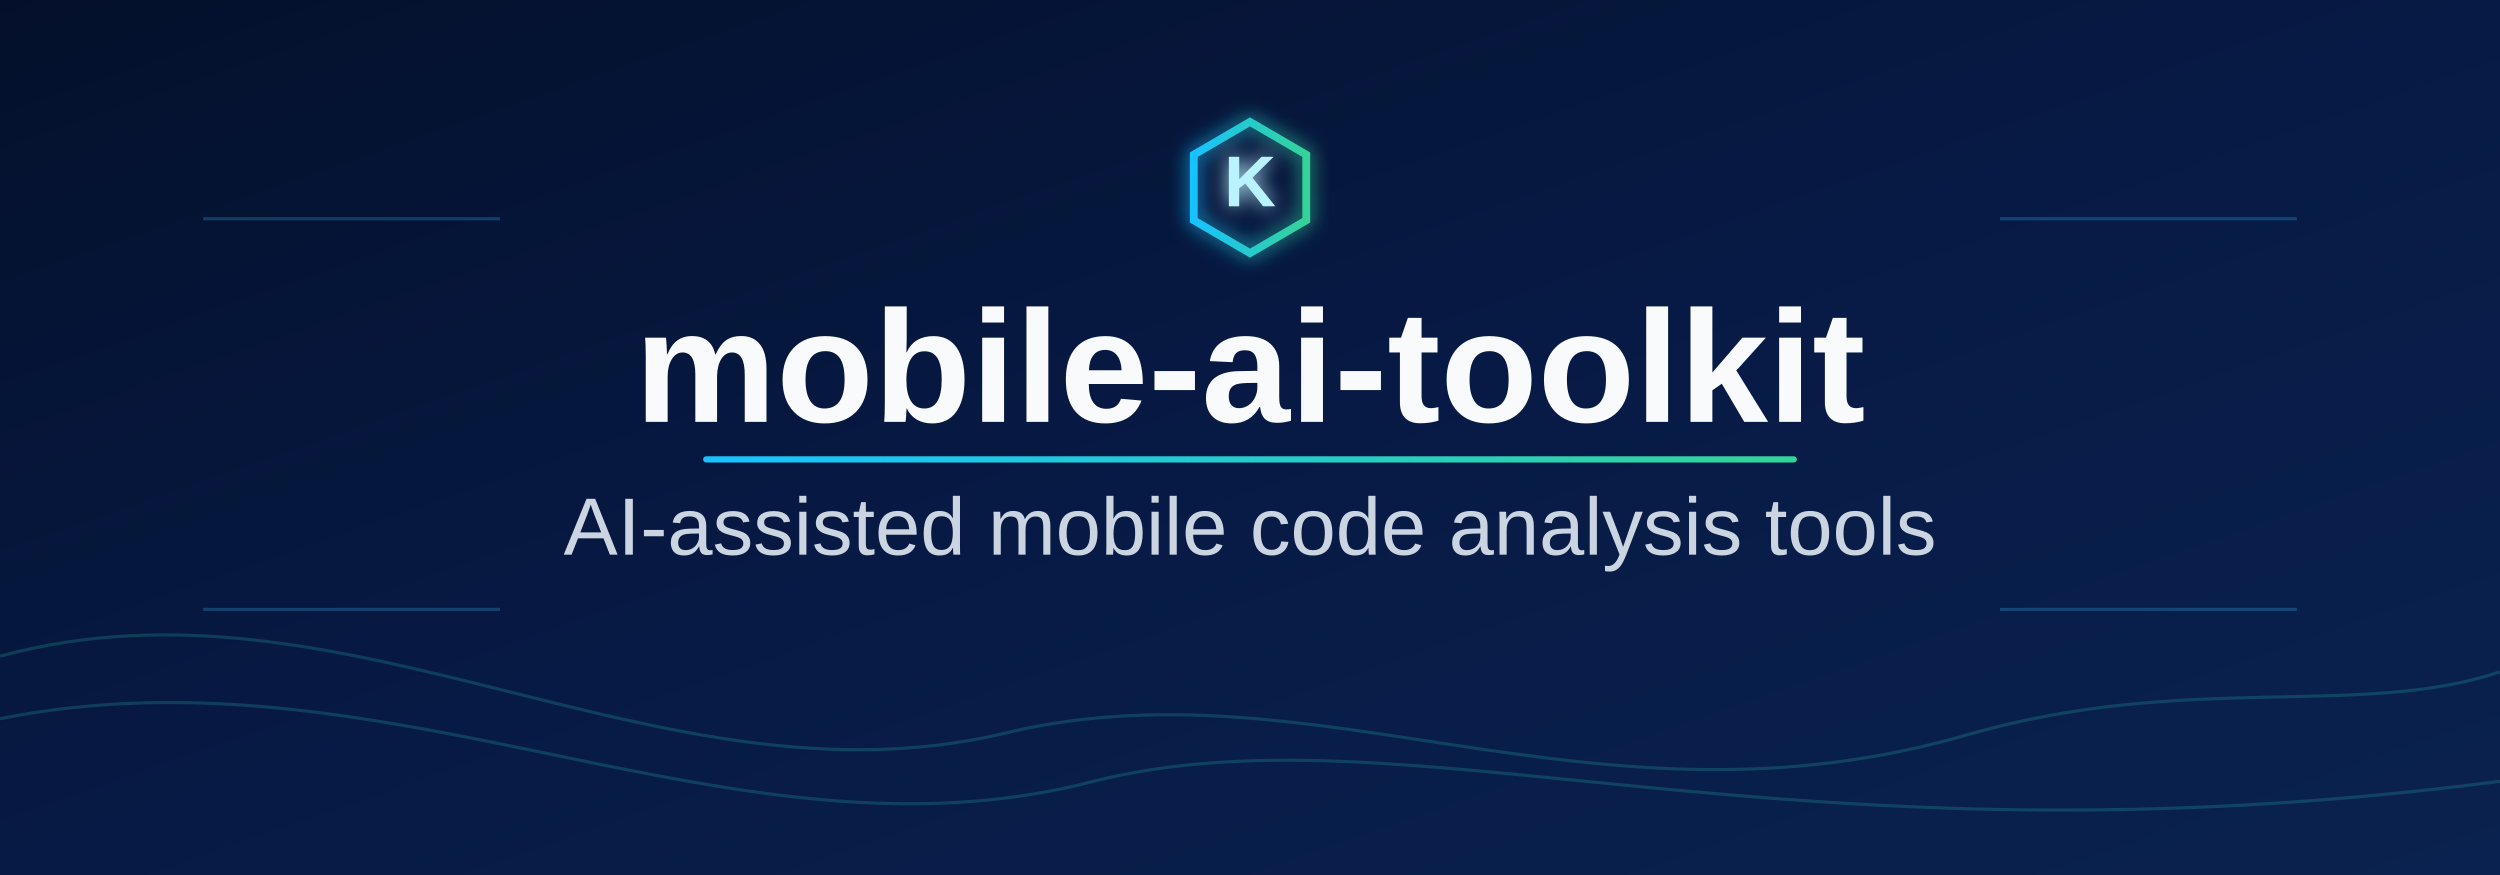
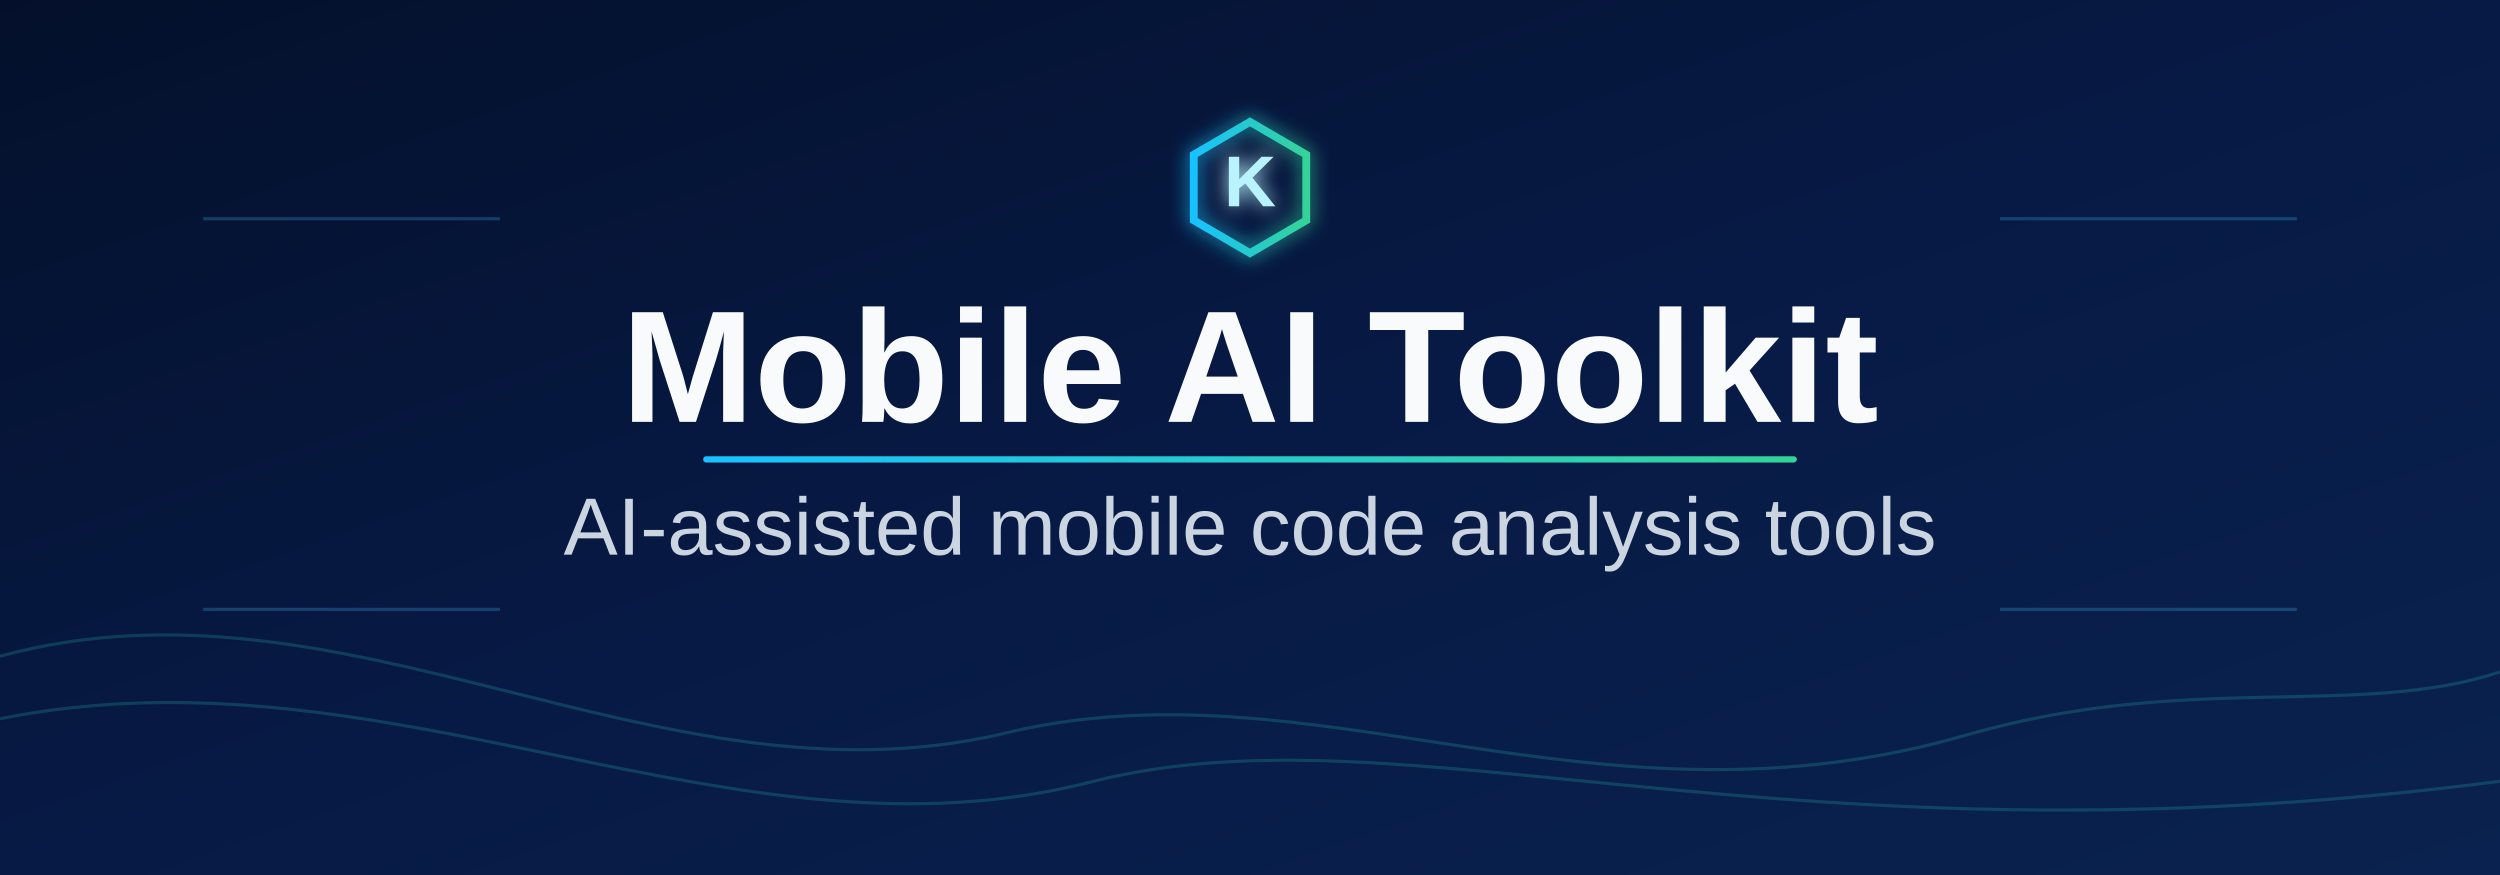
<svg xmlns="http://www.w3.org/2000/svg" viewBox="0 0 1600 560" role="img" aria-labelledby="title desc">
  <defs>
    <linearGradient id="bg" x1="0" y1="0" x2="1" y2="1">
      <stop offset="0%" stop-color="#04102b" />
      <stop offset="50%" stop-color="#071a45" />
      <stop offset="100%" stop-color="#0a224f" />
    </linearGradient>
    <linearGradient id="accent" x1="0" y1="0" x2="1" y2="0">
      <stop offset="0%" stop-color="#19c2ff" />
      <stop offset="100%" stop-color="#34d399" />
    </linearGradient>
    <filter id="glow" x="-20%" y="-20%" width="140%" height="140%">
      <feGaussianBlur stdDeviation="6" result="blur" />
      <feMerge>
        <feMergeNode in="blur" />
        <feMergeNode in="SourceGraphic" />
      </feMerge>
    </filter>
  </defs>
  <rect width="1600" height="560" fill="url(#bg)" />
  <g opacity="0.2" stroke="#2dd4bf" stroke-width="2" fill="none">
    <path d="M0 420 C220 360, 420 520, 640 470 C840 420, 1020 540, 1260 470 C1400 430, 1510 460, 1600 430" />
    <path d="M0 460 C250 410, 470 560, 700 500 C900 450, 1140 560, 1600 500" />
  </g>
  <g opacity="0.25" stroke="#38bdf8" stroke-width="2">
    <line x1="130" y1="140" x2="320" y2="140" />
    <line x1="1280" y1="140" x2="1470" y2="140" />
    <line x1="130" y1="390" x2="320" y2="390" />
    <line x1="1280" y1="390" x2="1470" y2="390" />
  </g>
  <g transform="translate(800,120)" filter="url(#glow)">
    <polygon points="0,-42 36,-21 36,21 0,42 -36,21 -36,-21" fill="none" stroke="url(#accent)" stroke-width="5" />
    <text x="0" y="12" text-anchor="middle" font-family="Arial, Helvetica, sans-serif" font-size="46" fill="#b9f3ff" font-weight="800">K</text>
  </g>
-   <text x="800" y="270" text-anchor="middle" font-family="Arial, Helvetica, sans-serif" font-size="102" fill="#f8fafc" font-weight="800">mobile-ai-toolkit</text>
+   <text x="800" y="270" text-anchor="middle" font-family="Arial, Helvetica, sans-serif" font-size="102" fill="#f8fafc" font-weight="800">Mobile AI Toolkit</text>
  <rect x="450" y="292" width="700" height="4" rx="2" fill="url(#accent)" />
  <text x="800" y="355" text-anchor="middle" font-family="Arial, Helvetica, sans-serif" font-size="52" fill="#cbd5e1" font-weight="500">AI-assisted mobile code analysis tools</text>
</svg>
